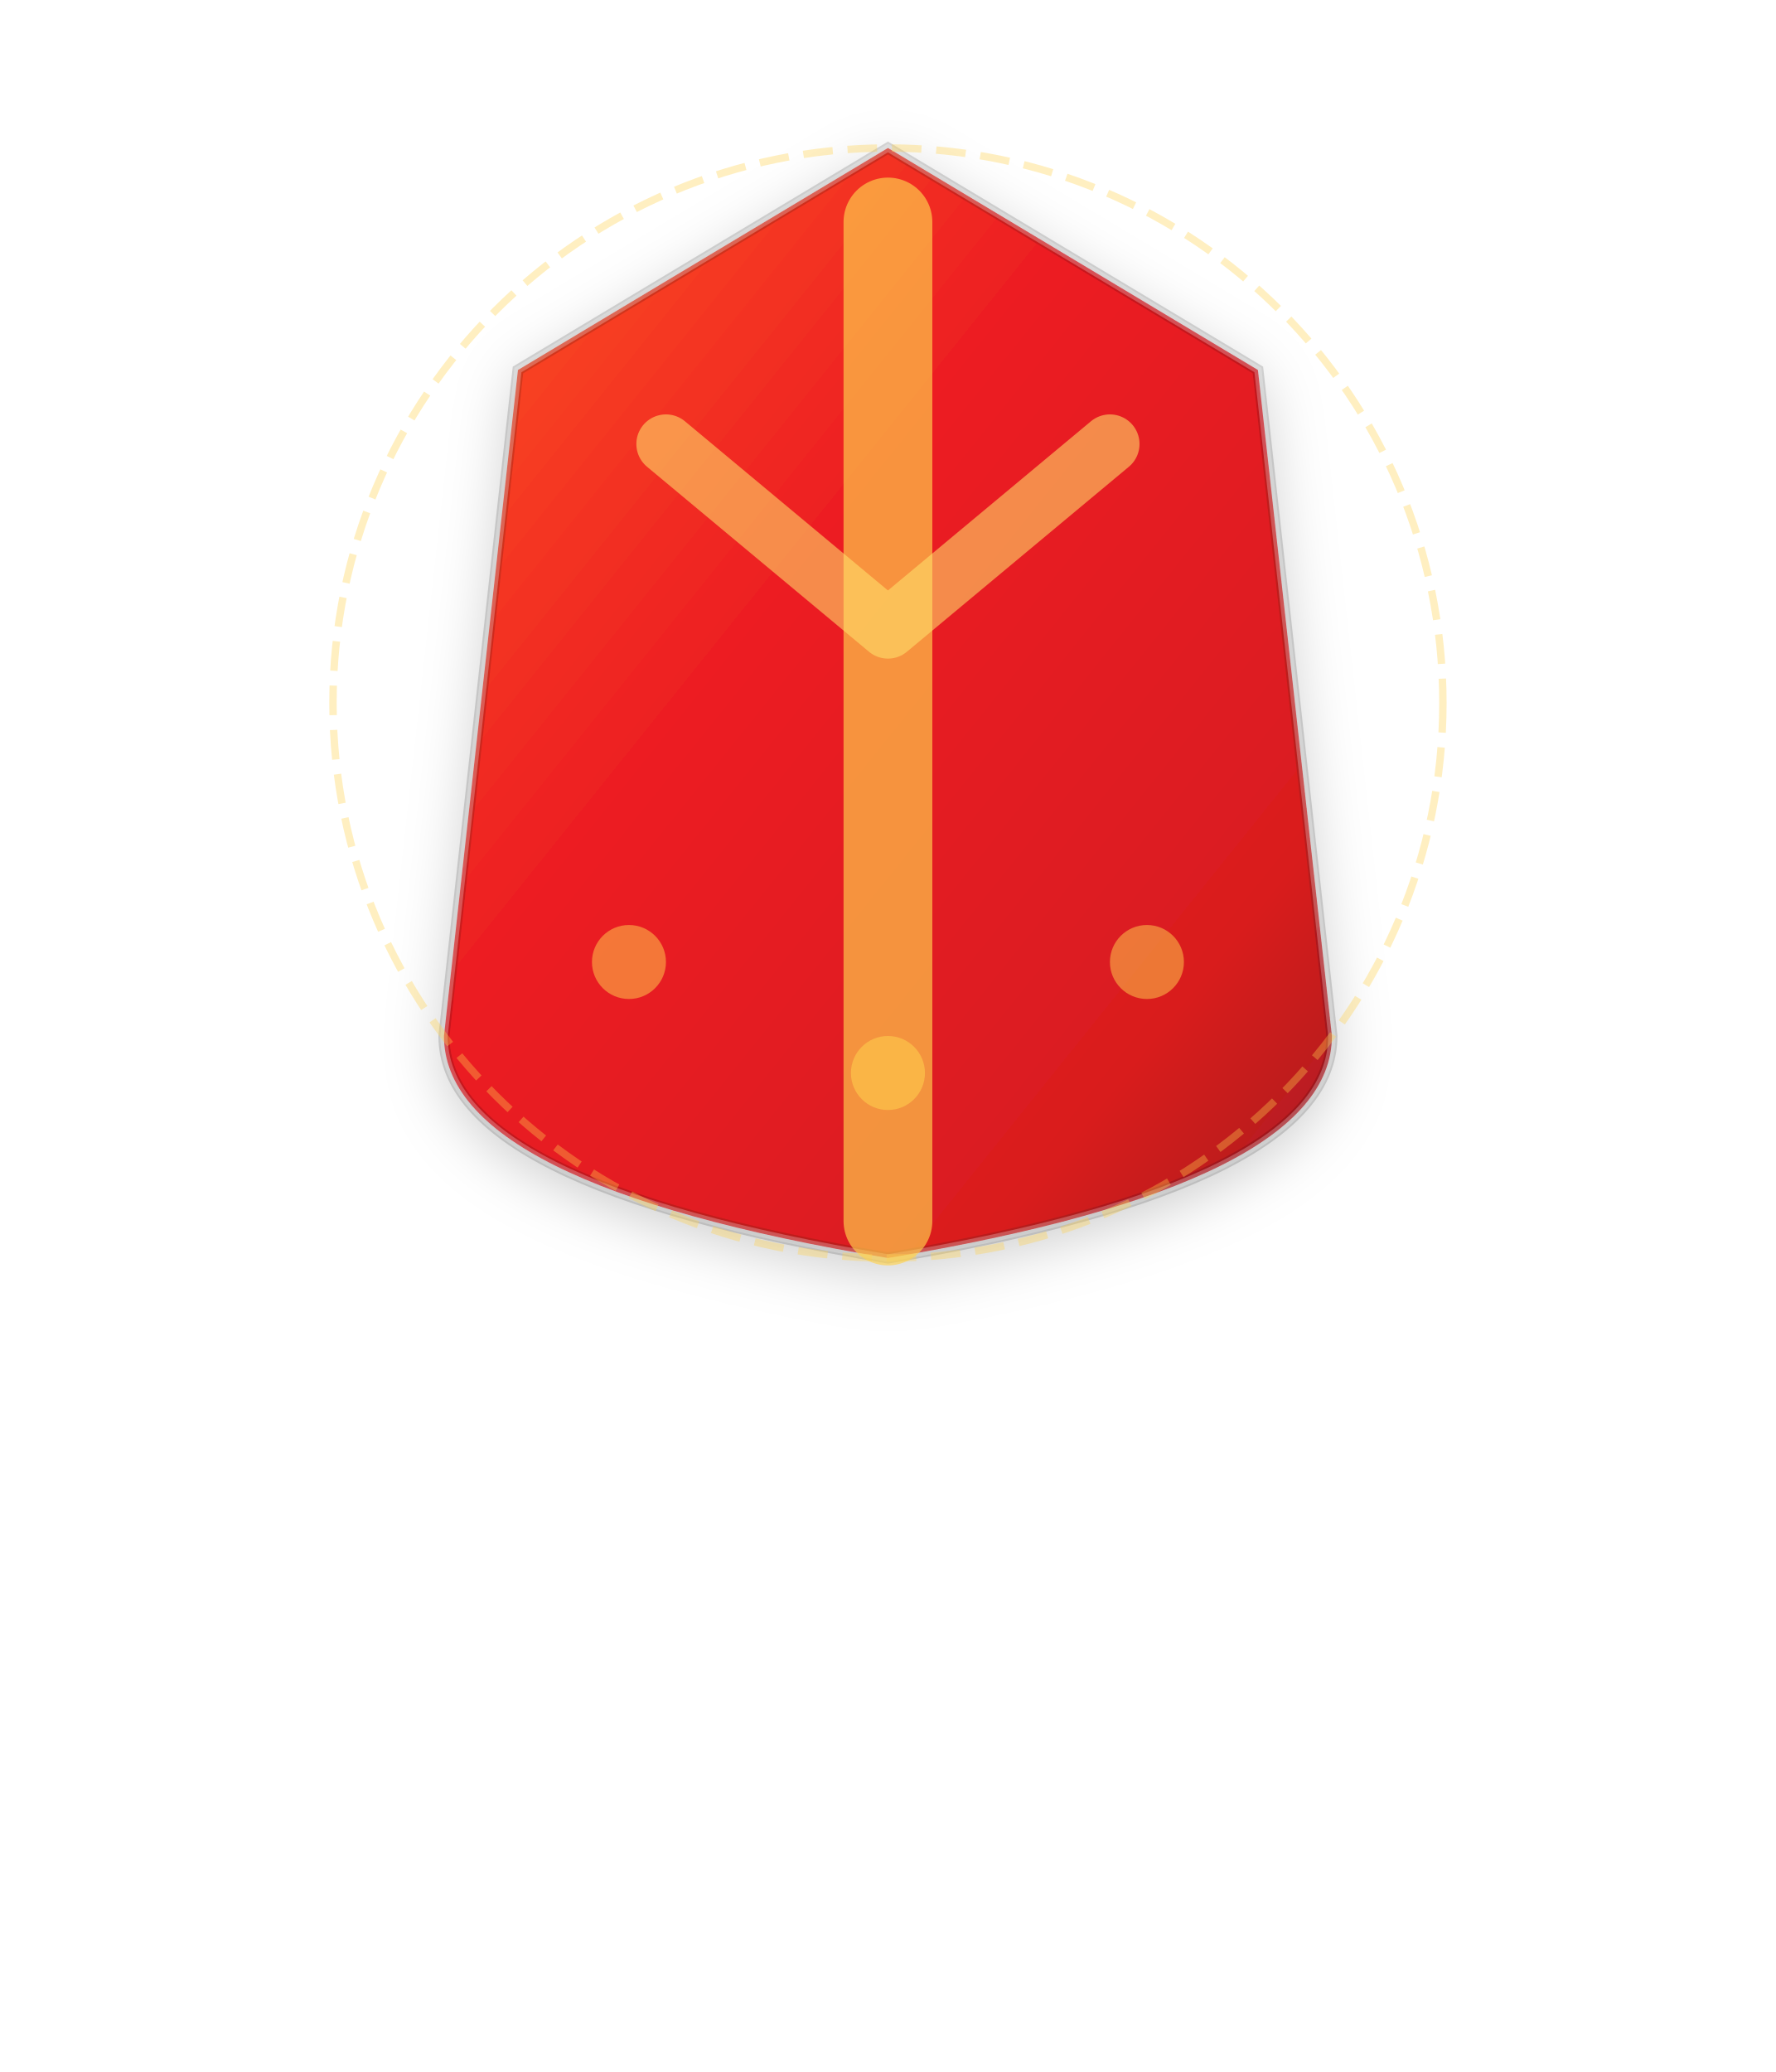
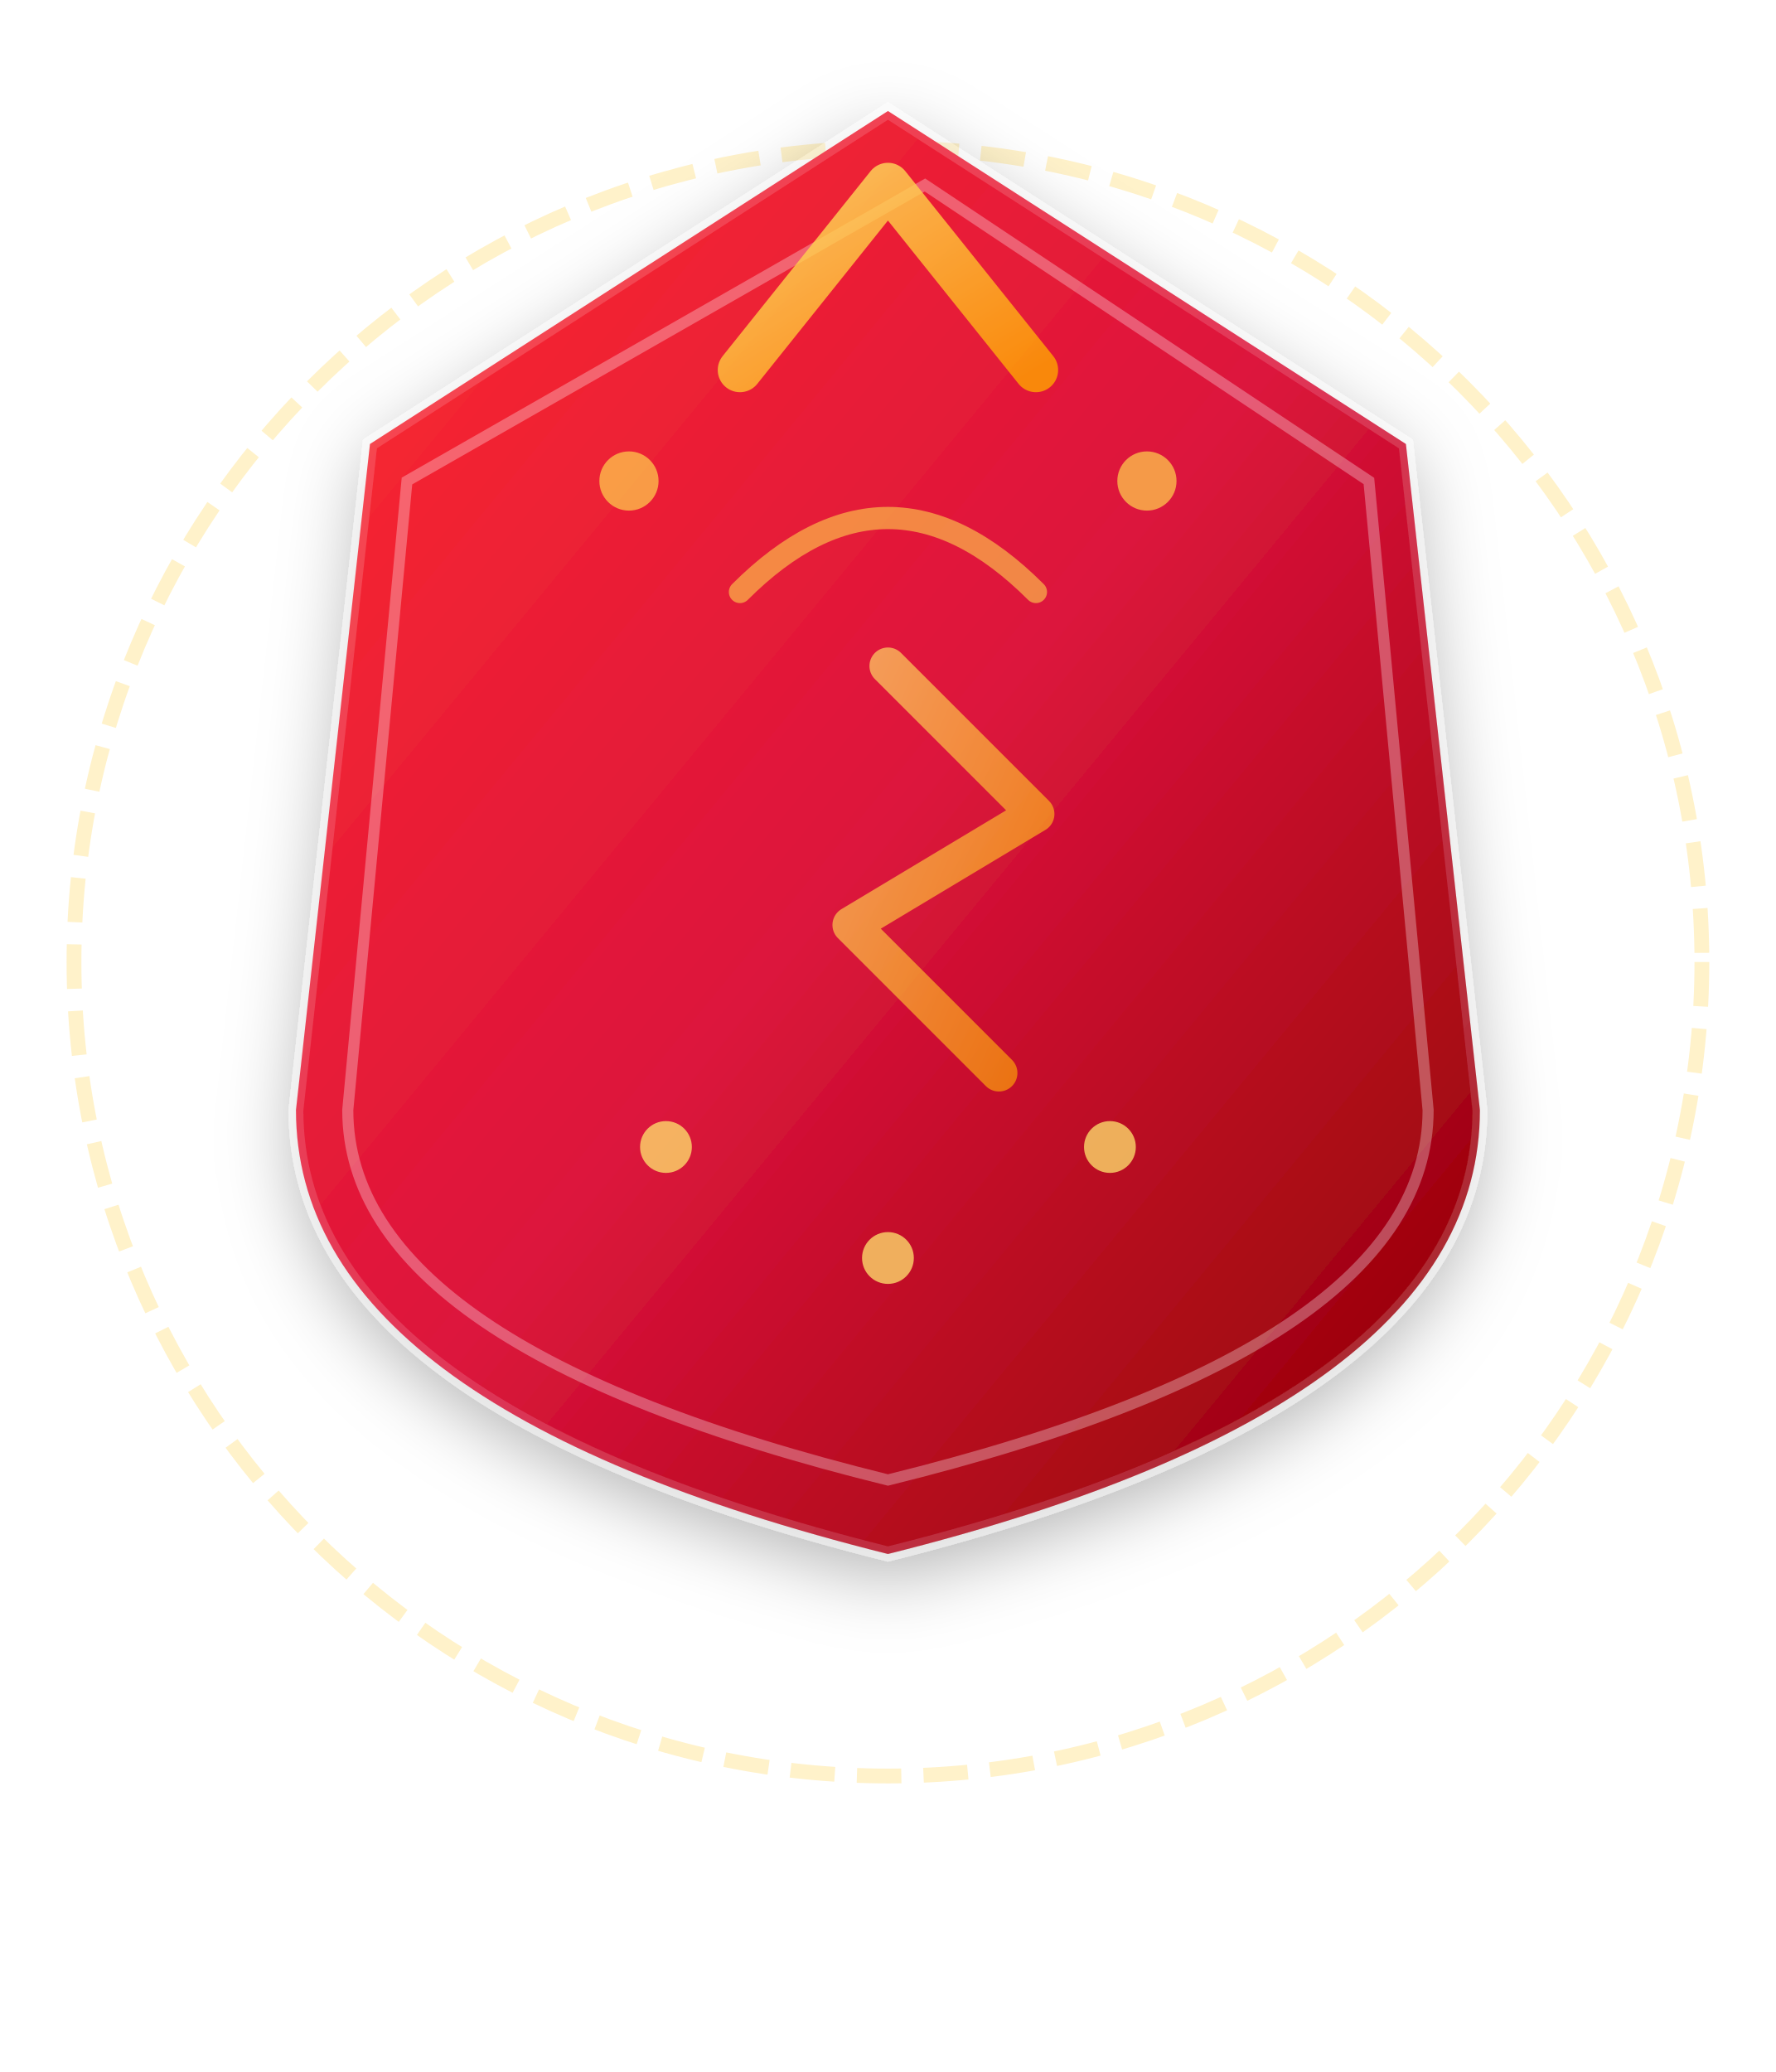
<svg xmlns="http://www.w3.org/2000/svg" viewBox="0 0 240 280" width="240" height="280" role="img" aria-label="RCB logo">
  <defs>
-     <linearGradient id="shieldGrad" x1="0%" y1="0%" x2="100%" y2="100%">
-       <stop offset="0%" stop-color="#FF5722" />
-       <stop offset="40%" stop-color="#EC1C24" />
-       <stop offset="80%" stop-color="#D91F1F" />
-       <stop offset="100%" stop-color="#A31820" />
+     <linearGradient id="rcbMainGrad" x1="0%" y1="0%" x2="100%" y2="100%">
+       <stop offset="0%" stop-color="#FF2D2D" />
+       <stop offset="50%" stop-color="#DC143C" />
+       <stop offset="100%" stop-color="#8B0000" />
    </linearGradient>
-     <filter id="shieldShadow">
-       <feDropShadow dx="0" dy="2" stdDeviation="4" flood-opacity="0.2" />
+     <linearGradient id="goldAccent" x1="0%" y1="0%" x2="100%" y2="100%">
+       <stop offset="0%" stop-color="#FFE66D" />
+       <stop offset="100%" stop-color="#FFA500" />
+     </linearGradient>
+     <filter id="shadow">
+       <feDropShadow dx="0" dy="3" stdDeviation="5" flood-opacity="0.3" />
+     </filter>
+     <filter id="glow">
+       <feGaussianBlur stdDeviation="2" result="coloredBlur" />
+       <feMerge>
+         <feMergeNode in="coloredBlur" />
+         <feMergeNode in="SourceGraphic" />
+       </feMerge>
    </filter>
  </defs>
-   <path d="M 120,20 L 170,50 L 180,140 Q 180,160 120,170 Q 60,160 60,140 L 70,50 Z" fill="url(#shieldGrad)" stroke="rgba(0,0,0,0.15)" stroke-width="1.5" filter="url(#shieldShadow)" />
-   <path d="M 120,20 L 170,50 L 180,140 Q 180,160 120,170 Q 60,160 60,140 L 70,50 Z" fill="none" stroke="rgba(255,255,255,0.25)" stroke-width="1" />
-   <line x1="120" y1="30" x2="120" y2="165" stroke="#FFD24D" stroke-width="12" stroke-linecap="round" opacity="0.65" />
-   <path d="M 90,60 L 120,85 L 150,60" stroke="#FFE66D" stroke-width="8" fill="none" stroke-linecap="round" stroke-linejoin="round" opacity="0.55" />
-   <circle cx="85" cy="130" r="5" fill="#FFD24D" opacity="0.5" />
-   <circle cx="120" cy="145" r="5" fill="#FFD24D" opacity="0.55" />
-   <circle cx="155" cy="130" r="5" fill="#FFD24D" opacity="0.5" />
-   <circle cx="120" cy="95" r="75" fill="none" stroke="#FFD24D" stroke-width="1" stroke-dasharray="4,2" opacity="0.35" />
+   <circle cx="120" cy="130" r="110" fill="none" stroke="#FFD24D" stroke-width="2" opacity="0.3" stroke-dasharray="6,3" />
+   <path d="M 120,15 L 190,60 L 200,150 Q 200,190 120,210 Q 40,190 40,150 L 50,60 Z" fill="url(#rcbMainGrad)" filter="url(#shadow)" stroke="rgba(255,255,255,0.15)" stroke-width="2" />
+   <path d="M 125,25 L 185,65 L 193,150 Q 193,182 120,200 Q 47,182 47,150 L 55,65 Z" fill="none" stroke="rgba(255,255,255,0.3)" stroke-width="1.5" />
+   <line x1="120" y1="30" x2="120" y2="195" stroke="url(#goldAccent)" stroke-width="10" stroke-linecap="round" opacity="0.7" filter="url(#glow)" />
+   <path d="M 100,50 L 120,25 L 140,50" stroke="url(#goldAccent)" stroke-width="6" fill="none" stroke-linecap="round" stroke-linejoin="round" opacity="0.8" />
+   <circle cx="85" cy="65" r="4" fill="#FFD24D" opacity="0.7" />
+   <circle cx="155" cy="65" r="4" fill="#FFD24D" opacity="0.7" />
+   <path d="M 120,90 L 140,110 L 115,125 L 135,145" stroke="url(#goldAccent)" stroke-width="5" fill="none" stroke-linecap="round" stroke-linejoin="round" opacity="0.65" />
+   <g opacity="0.75">
+     <circle cx="90" cy="155" r="3.5" fill="#FFE66D" />
+     <circle cx="120" cy="170" r="3.5" fill="#FFE66D" />
+     <circle cx="150" cy="155" r="3.5" fill="#FFE66D" />
+   </g>
+   <path d="M 100,80 Q 120,60 140,80" stroke="#FFD24D" stroke-width="3" fill="none" opacity="0.6" stroke-linecap="round" />
</svg>
